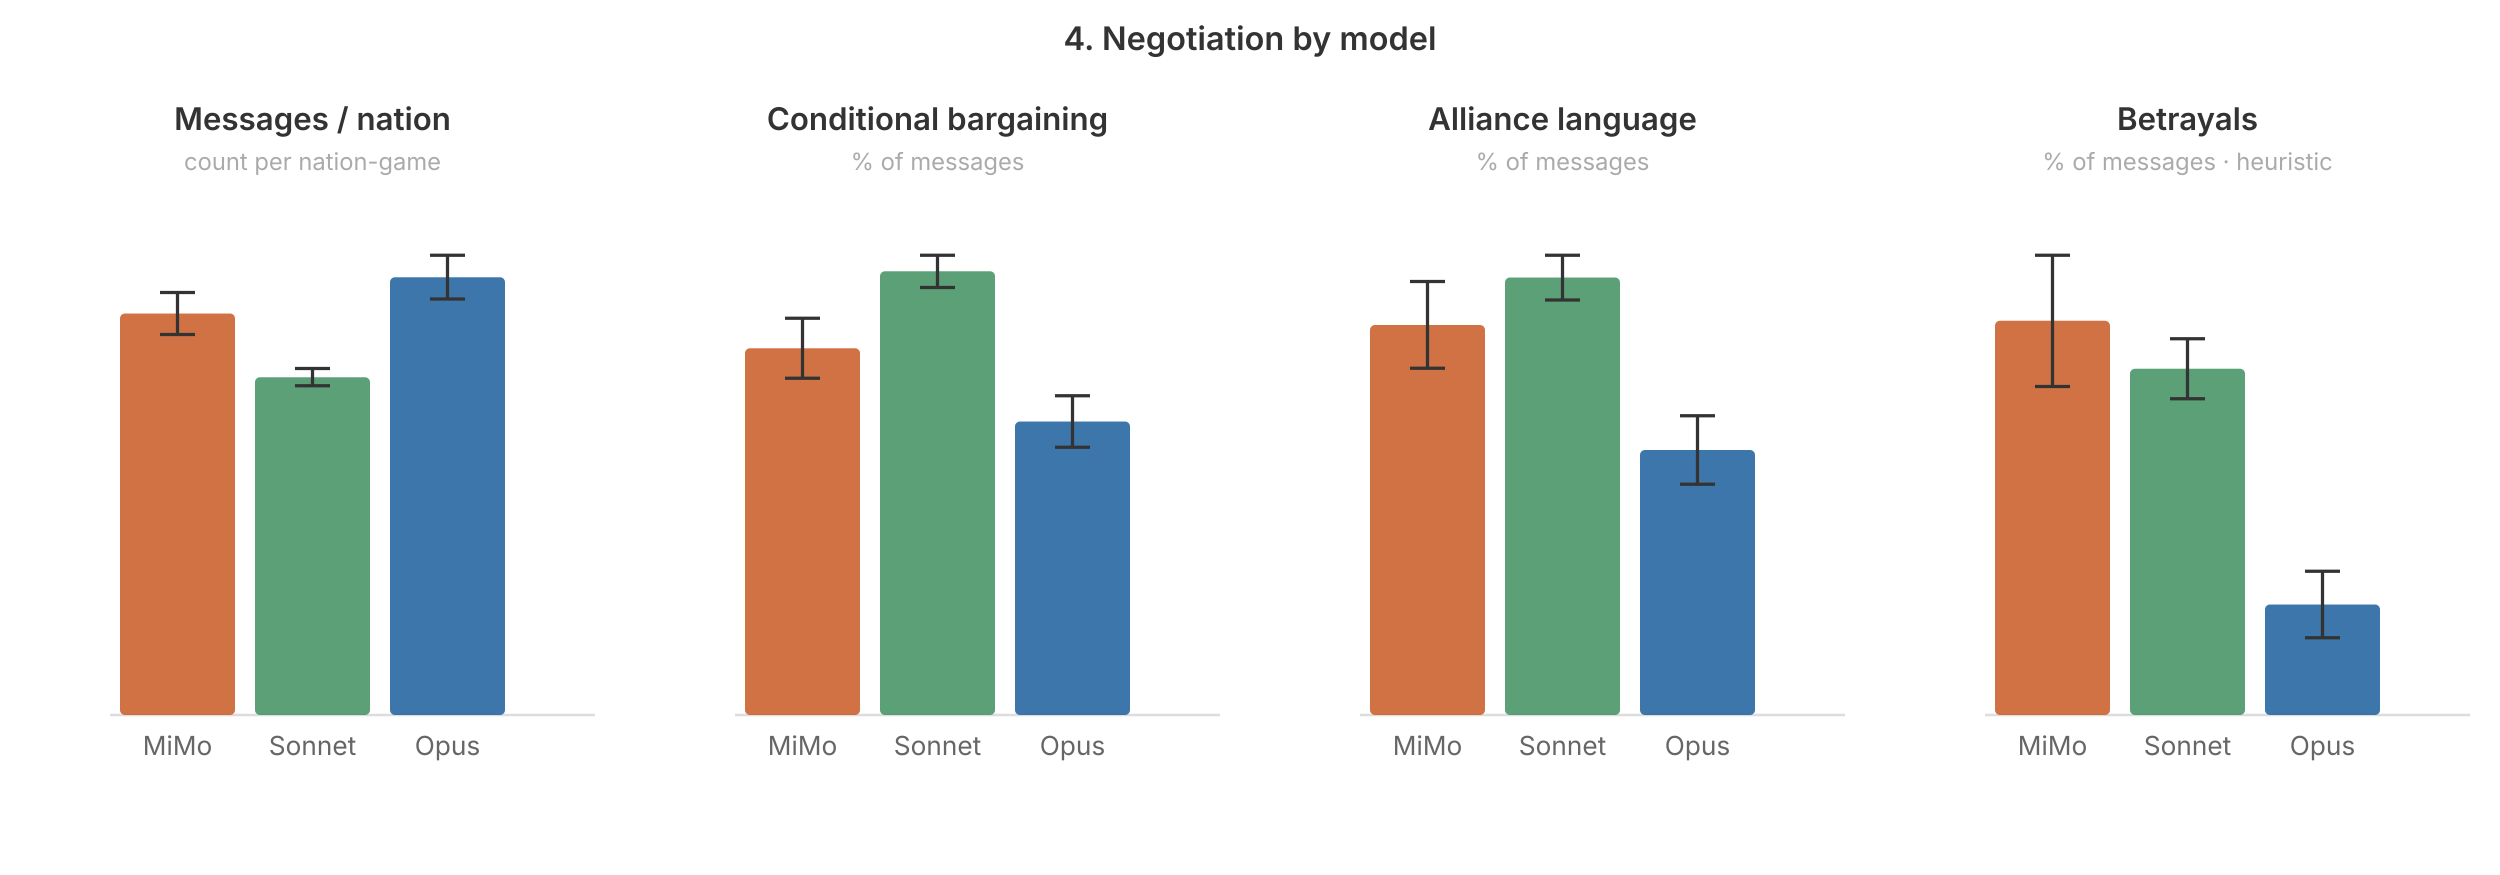
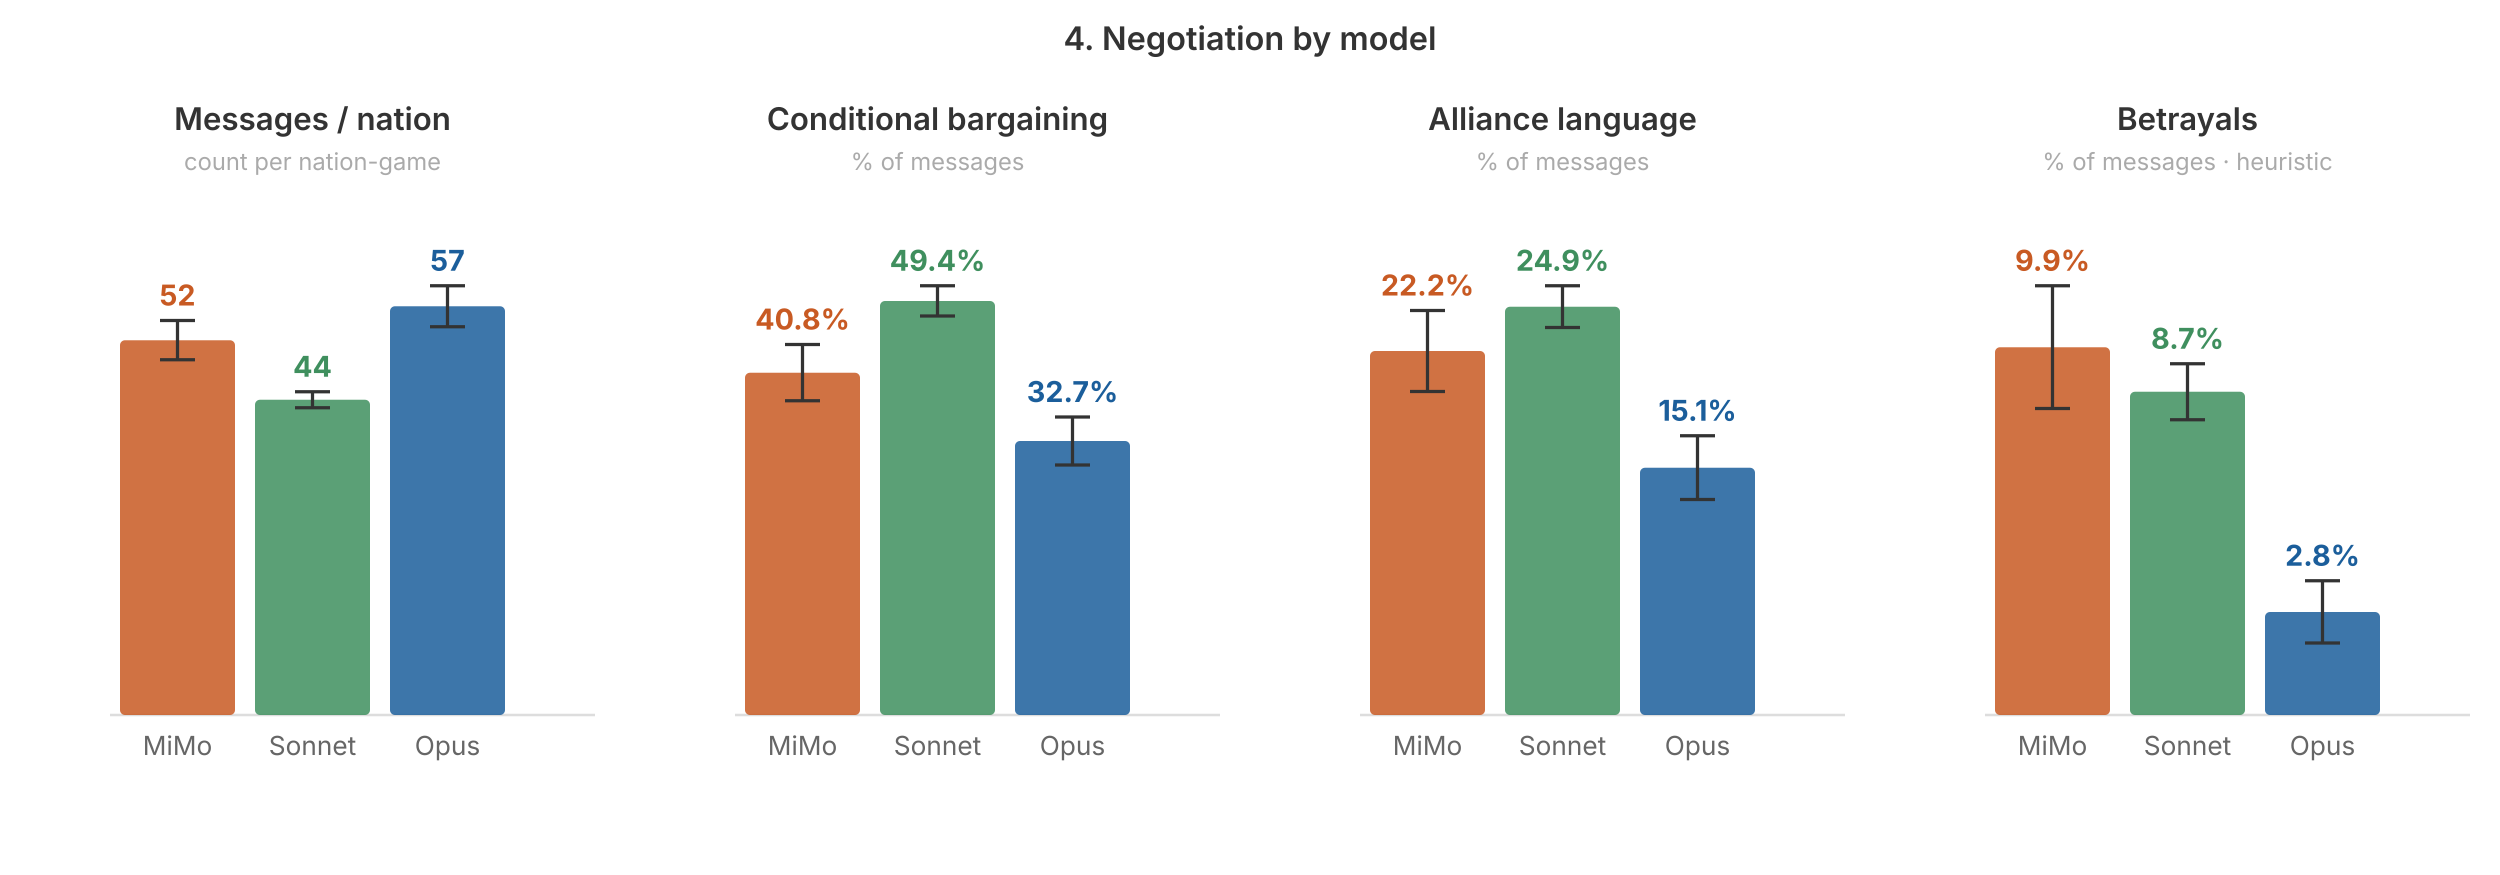
<svg xmlns="http://www.w3.org/2000/svg" viewBox="0 0 1000 350" font-family="-apple-system, system-ui, sans-serif" width="1000" height="350">
  <text x="500" y="20" text-anchor="middle" font-size="13" font-weight="600" fill="#333">4. Negotiation by model</text>
  <text x="125" y="52" text-anchor="middle" font-size="12.5" font-weight="600" fill="#333">Messages / nation</text>
  <text x="125" y="68" text-anchor="middle" font-size="9.5" fill="#aaa">count per nation-game</text>
  <line x1="44" y1="286" x2="238" y2="286" stroke="#ddd" stroke-width="1" />
-   <rect x="48.0" y="125.4" width="46" height="160.6" rx="2" fill="#c85a23" fill-opacity="0.85" />
-   <line x1="71.0" y1="117.0" x2="71.0" y2="133.8" stroke="#333" stroke-width="1.3" />
-   <line x1="64.0" y1="117.0" x2="78.0" y2="117.0" stroke="#333" stroke-width="1.3" />
-   <line x1="64.0" y1="133.8" x2="78.0" y2="133.8" stroke="#333" stroke-width="1.3" />
+   <rect x="48.0" y="136.1" width="46" height="149.9" rx="2" fill="#c85a23" fill-opacity="0.85" />
+   <line x1="71.0" y1="128.2" x2="71.0" y2="143.9" stroke="#333" stroke-width="1.3" />
+   <line x1="64.0" y1="128.2" x2="78.0" y2="128.2" stroke="#333" stroke-width="1.3" />
+   <line x1="64.0" y1="143.9" x2="78.0" y2="143.9" stroke="#333" stroke-width="1.3" />
+   <text x="71.0" y="122.2" text-anchor="middle" font-size="11.5" font-weight="700" fill="#c85a23">52</text>
  <text x="71.0" y="302.0" text-anchor="middle" font-size="10.5" fill="#666">MiMo</text>
-   <rect x="102.0" y="150.9" width="46" height="135.1" rx="2" fill="#3f8f5e" fill-opacity="0.85" />
-   <line x1="125.0" y1="147.4" x2="125.0" y2="154.3" stroke="#333" stroke-width="1.3" />
-   <line x1="118.0" y1="147.4" x2="132.0" y2="147.4" stroke="#333" stroke-width="1.3" />
-   <line x1="118.0" y1="154.3" x2="132.0" y2="154.3" stroke="#333" stroke-width="1.3" />
+   <rect x="102.0" y="159.9" width="46" height="126.1" rx="2" fill="#3f8f5e" fill-opacity="0.85" />
+   <line x1="125.0" y1="156.7" x2="125.0" y2="163.1" stroke="#333" stroke-width="1.3" />
+   <line x1="118.0" y1="156.7" x2="132.0" y2="156.7" stroke="#333" stroke-width="1.3" />
+   <line x1="118.0" y1="163.1" x2="132.0" y2="163.1" stroke="#333" stroke-width="1.3" />
+   <text x="125.0" y="150.7" text-anchor="middle" font-size="11.5" font-weight="700" fill="#3f8f5e">44</text>
  <text x="125.0" y="302.0" text-anchor="middle" font-size="10.5" fill="#666">Sonnet</text>
-   <rect x="156.0" y="110.9" width="46" height="175.1" rx="2" fill="#1b5e9b" fill-opacity="0.85" />
-   <line x1="179.0" y1="102.1" x2="179.0" y2="119.6" stroke="#333" stroke-width="1.3" />
-   <line x1="172.0" y1="102.1" x2="186.0" y2="102.1" stroke="#333" stroke-width="1.3" />
-   <line x1="172.0" y1="119.6" x2="186.0" y2="119.6" stroke="#333" stroke-width="1.3" />
+   <rect x="156.0" y="122.5" width="46" height="163.5" rx="2" fill="#1b5e9b" fill-opacity="0.85" />
+   <line x1="179.0" y1="114.3" x2="179.0" y2="130.7" stroke="#333" stroke-width="1.3" />
+   <line x1="172.0" y1="114.3" x2="186.0" y2="114.3" stroke="#333" stroke-width="1.3" />
+   <line x1="172.0" y1="130.7" x2="186.0" y2="130.7" stroke="#333" stroke-width="1.3" />
+   <text x="179.0" y="108.3" text-anchor="middle" font-size="11.5" font-weight="700" fill="#1b5e9b">57</text>
  <text x="179.0" y="302.0" text-anchor="middle" font-size="10.5" fill="#666">Opus</text>
  <text x="375" y="52" text-anchor="middle" font-size="12.5" font-weight="600" fill="#333">Conditional bargaining</text>
  <text x="375" y="68" text-anchor="middle" font-size="9.5" fill="#aaa">% of messages</text>
  <line x1="294" y1="286" x2="488" y2="286" stroke="#ddd" stroke-width="1" />
-   <rect x="298.0" y="139.3" width="46" height="146.7" rx="2" fill="#c85a23" fill-opacity="0.85" />
-   <line x1="321.0" y1="127.3" x2="321.0" y2="151.3" stroke="#333" stroke-width="1.3" />
-   <line x1="314.0" y1="127.3" x2="328.0" y2="127.3" stroke="#333" stroke-width="1.3" />
-   <line x1="314.0" y1="151.3" x2="328.0" y2="151.3" stroke="#333" stroke-width="1.3" />
+   <rect x="298.0" y="149.1" width="46" height="136.9" rx="2" fill="#c85a23" fill-opacity="0.85" />
+   <line x1="321.0" y1="137.8" x2="321.0" y2="160.3" stroke="#333" stroke-width="1.3" />
+   <line x1="314.0" y1="137.8" x2="328.0" y2="137.8" stroke="#333" stroke-width="1.3" />
+   <line x1="314.0" y1="160.3" x2="328.0" y2="160.3" stroke="#333" stroke-width="1.3" />
+   <text x="321.0" y="131.8" text-anchor="middle" font-size="11.5" font-weight="700" fill="#c85a23">40.8%</text>
  <text x="321.0" y="302.0" text-anchor="middle" font-size="10.5" fill="#666">MiMo</text>
-   <rect x="352.0" y="108.5" width="46" height="177.5" rx="2" fill="#3f8f5e" fill-opacity="0.85" />
-   <line x1="375.0" y1="102.1" x2="375.0" y2="115.0" stroke="#333" stroke-width="1.3" />
-   <line x1="368.0" y1="102.1" x2="382.0" y2="102.1" stroke="#333" stroke-width="1.3" />
-   <line x1="368.0" y1="115.0" x2="382.0" y2="115.0" stroke="#333" stroke-width="1.3" />
+   <rect x="352.0" y="120.4" width="46" height="165.6" rx="2" fill="#3f8f5e" fill-opacity="0.85" />
+   <line x1="375.0" y1="114.3" x2="375.0" y2="126.4" stroke="#333" stroke-width="1.3" />
+   <line x1="368.0" y1="114.3" x2="382.0" y2="114.3" stroke="#333" stroke-width="1.3" />
+   <line x1="368.0" y1="126.4" x2="382.0" y2="126.4" stroke="#333" stroke-width="1.3" />
+   <text x="375.0" y="108.3" text-anchor="middle" font-size="11.5" font-weight="700" fill="#3f8f5e">49.4%</text>
  <text x="375.0" y="302.0" text-anchor="middle" font-size="10.5" fill="#666">Sonnet</text>
-   <rect x="406.0" y="168.6" width="46" height="117.4" rx="2" fill="#1b5e9b" fill-opacity="0.85" />
-   <line x1="429.0" y1="158.3" x2="429.0" y2="178.9" stroke="#333" stroke-width="1.3" />
-   <line x1="422.0" y1="158.3" x2="436.0" y2="158.3" stroke="#333" stroke-width="1.3" />
-   <line x1="422.0" y1="178.9" x2="436.0" y2="178.9" stroke="#333" stroke-width="1.3" />
+   <rect x="406.0" y="176.4" width="46" height="109.6" rx="2" fill="#1b5e9b" fill-opacity="0.85" />
+   <line x1="429.0" y1="166.8" x2="429.0" y2="186.0" stroke="#333" stroke-width="1.3" />
+   <line x1="422.0" y1="166.8" x2="436.0" y2="166.8" stroke="#333" stroke-width="1.3" />
+   <line x1="422.0" y1="186.0" x2="436.0" y2="186.0" stroke="#333" stroke-width="1.3" />
+   <text x="429.0" y="160.8" text-anchor="middle" font-size="11.5" font-weight="700" fill="#1b5e9b">32.7%</text>
  <text x="429.0" y="302.0" text-anchor="middle" font-size="10.5" fill="#666">Opus</text>
  <text x="625" y="52" text-anchor="middle" font-size="12.5" font-weight="600" fill="#333">Alliance language</text>
  <text x="625" y="68" text-anchor="middle" font-size="9.5" fill="#aaa">% of messages</text>
  <line x1="544" y1="286" x2="738" y2="286" stroke="#ddd" stroke-width="1" />
-   <rect x="548.0" y="130.0" width="46" height="156.0" rx="2" fill="#c85a23" fill-opacity="0.85" />
-   <line x1="571.0" y1="112.6" x2="571.0" y2="147.3" stroke="#333" stroke-width="1.3" />
-   <line x1="564.0" y1="112.6" x2="578.0" y2="112.6" stroke="#333" stroke-width="1.3" />
-   <line x1="564.0" y1="147.3" x2="578.0" y2="147.3" stroke="#333" stroke-width="1.3" />
+   <rect x="548.0" y="140.4" width="46" height="145.6" rx="2" fill="#c85a23" fill-opacity="0.85" />
+   <line x1="571.0" y1="124.2" x2="571.0" y2="156.6" stroke="#333" stroke-width="1.3" />
+   <line x1="564.0" y1="124.2" x2="578.0" y2="124.2" stroke="#333" stroke-width="1.3" />
+   <line x1="564.0" y1="156.6" x2="578.0" y2="156.6" stroke="#333" stroke-width="1.3" />
+   <text x="571.0" y="118.2" text-anchor="middle" font-size="11.5" font-weight="700" fill="#c85a23">22.2%</text>
  <text x="571.0" y="302.0" text-anchor="middle" font-size="10.5" fill="#666">MiMo</text>
-   <rect x="602.0" y="111.0" width="46" height="175.0" rx="2" fill="#3f8f5e" fill-opacity="0.85" />
-   <line x1="625.0" y1="102.1" x2="625.0" y2="120.0" stroke="#333" stroke-width="1.3" />
-   <line x1="618.0" y1="102.1" x2="632.0" y2="102.1" stroke="#333" stroke-width="1.3" />
-   <line x1="618.0" y1="120.0" x2="632.0" y2="120.0" stroke="#333" stroke-width="1.3" />
+   <rect x="602.0" y="122.7" width="46" height="163.3" rx="2" fill="#3f8f5e" fill-opacity="0.85" />
+   <line x1="625.0" y1="114.3" x2="625.0" y2="131.0" stroke="#333" stroke-width="1.3" />
+   <line x1="618.0" y1="114.3" x2="632.0" y2="114.3" stroke="#333" stroke-width="1.3" />
+   <line x1="618.0" y1="131.0" x2="632.0" y2="131.0" stroke="#333" stroke-width="1.3" />
+   <text x="625.0" y="108.3" text-anchor="middle" font-size="11.5" font-weight="700" fill="#3f8f5e">24.9%</text>
  <text x="625.0" y="302.0" text-anchor="middle" font-size="10.5" fill="#666">Sonnet</text>
-   <rect x="656.0" y="180.0" width="46" height="106.0" rx="2" fill="#1b5e9b" fill-opacity="0.85" />
-   <line x1="679.0" y1="166.3" x2="679.0" y2="193.7" stroke="#333" stroke-width="1.3" />
-   <line x1="672.0" y1="166.3" x2="686.0" y2="166.3" stroke="#333" stroke-width="1.3" />
-   <line x1="672.0" y1="193.7" x2="686.0" y2="193.7" stroke="#333" stroke-width="1.3" />
+   <rect x="656.0" y="187.1" width="46" height="98.9" rx="2" fill="#1b5e9b" fill-opacity="0.85" />
+   <line x1="679.0" y1="174.3" x2="679.0" y2="199.8" stroke="#333" stroke-width="1.3" />
+   <line x1="672.0" y1="174.3" x2="686.0" y2="174.3" stroke="#333" stroke-width="1.3" />
+   <line x1="672.0" y1="199.8" x2="686.0" y2="199.8" stroke="#333" stroke-width="1.3" />
+   <text x="679.0" y="168.3" text-anchor="middle" font-size="11.5" font-weight="700" fill="#1b5e9b">15.1%</text>
  <text x="679.0" y="302.0" text-anchor="middle" font-size="10.5" fill="#666">Opus</text>
  <text x="875" y="52" text-anchor="middle" font-size="12.5" font-weight="600" fill="#333">Betrayals</text>
  <text x="875" y="68" text-anchor="middle" font-size="9.5" fill="#aaa">% of messages · heuristic</text>
  <line x1="794" y1="286" x2="988" y2="286" stroke="#ddd" stroke-width="1" />
-   <rect x="798.0" y="128.3" width="46" height="157.7" rx="2" fill="#c85a23" fill-opacity="0.85" />
-   <line x1="821.0" y1="102.1" x2="821.0" y2="154.6" stroke="#333" stroke-width="1.3" />
-   <line x1="814.0" y1="102.1" x2="828.0" y2="102.1" stroke="#333" stroke-width="1.3" />
-   <line x1="814.0" y1="154.6" x2="828.0" y2="154.6" stroke="#333" stroke-width="1.3" />
+   <rect x="798.0" y="138.9" width="46" height="147.1" rx="2" fill="#c85a23" fill-opacity="0.85" />
+   <line x1="821.0" y1="114.3" x2="821.0" y2="163.4" stroke="#333" stroke-width="1.3" />
+   <line x1="814.0" y1="114.3" x2="828.0" y2="114.3" stroke="#333" stroke-width="1.3" />
+   <line x1="814.0" y1="163.4" x2="828.0" y2="163.4" stroke="#333" stroke-width="1.3" />
+   <text x="821.0" y="108.3" text-anchor="middle" font-size="11.5" font-weight="700" fill="#c85a23">9.9%</text>
  <text x="821.0" y="302.0" text-anchor="middle" font-size="10.5" fill="#666">MiMo</text>
-   <rect x="852.0" y="147.5" width="46" height="138.5" rx="2" fill="#3f8f5e" fill-opacity="0.85" />
-   <line x1="875.0" y1="135.5" x2="875.0" y2="159.5" stroke="#333" stroke-width="1.3" />
-   <line x1="868.0" y1="135.5" x2="882.0" y2="135.5" stroke="#333" stroke-width="1.3" />
-   <line x1="868.0" y1="159.5" x2="882.0" y2="159.5" stroke="#333" stroke-width="1.3" />
+   <rect x="852.0" y="156.7" width="46" height="129.3" rx="2" fill="#3f8f5e" fill-opacity="0.85" />
+   <line x1="875.0" y1="145.5" x2="875.0" y2="167.9" stroke="#333" stroke-width="1.3" />
+   <line x1="868.0" y1="145.5" x2="882.0" y2="145.5" stroke="#333" stroke-width="1.3" />
+   <line x1="868.0" y1="167.9" x2="882.0" y2="167.9" stroke="#333" stroke-width="1.3" />
+   <text x="875.0" y="139.5" text-anchor="middle" font-size="11.5" font-weight="700" fill="#3f8f5e">8.7%</text>
  <text x="875.0" y="302.0" text-anchor="middle" font-size="10.5" fill="#666">Sonnet</text>
-   <rect x="906.0" y="241.8" width="46" height="44.2" rx="2" fill="#1b5e9b" fill-opacity="0.85" />
-   <line x1="929.0" y1="228.5" x2="929.0" y2="255.1" stroke="#333" stroke-width="1.3" />
-   <line x1="922.0" y1="228.5" x2="936.0" y2="228.5" stroke="#333" stroke-width="1.3" />
-   <line x1="922.0" y1="255.1" x2="936.0" y2="255.1" stroke="#333" stroke-width="1.3" />
+   <rect x="906.0" y="244.8" width="46" height="41.2" rx="2" fill="#1b5e9b" fill-opacity="0.85" />
+   <line x1="929.0" y1="232.3" x2="929.0" y2="257.2" stroke="#333" stroke-width="1.3" />
+   <line x1="922.0" y1="232.3" x2="936.0" y2="232.3" stroke="#333" stroke-width="1.3" />
+   <line x1="922.0" y1="257.2" x2="936.0" y2="257.2" stroke="#333" stroke-width="1.3" />
+   <text x="929.0" y="226.3" text-anchor="middle" font-size="11.5" font-weight="700" fill="#1b5e9b">2.8%</text>
  <text x="929.0" y="302.0" text-anchor="middle" font-size="10.5" fill="#666">Opus</text>
</svg>
